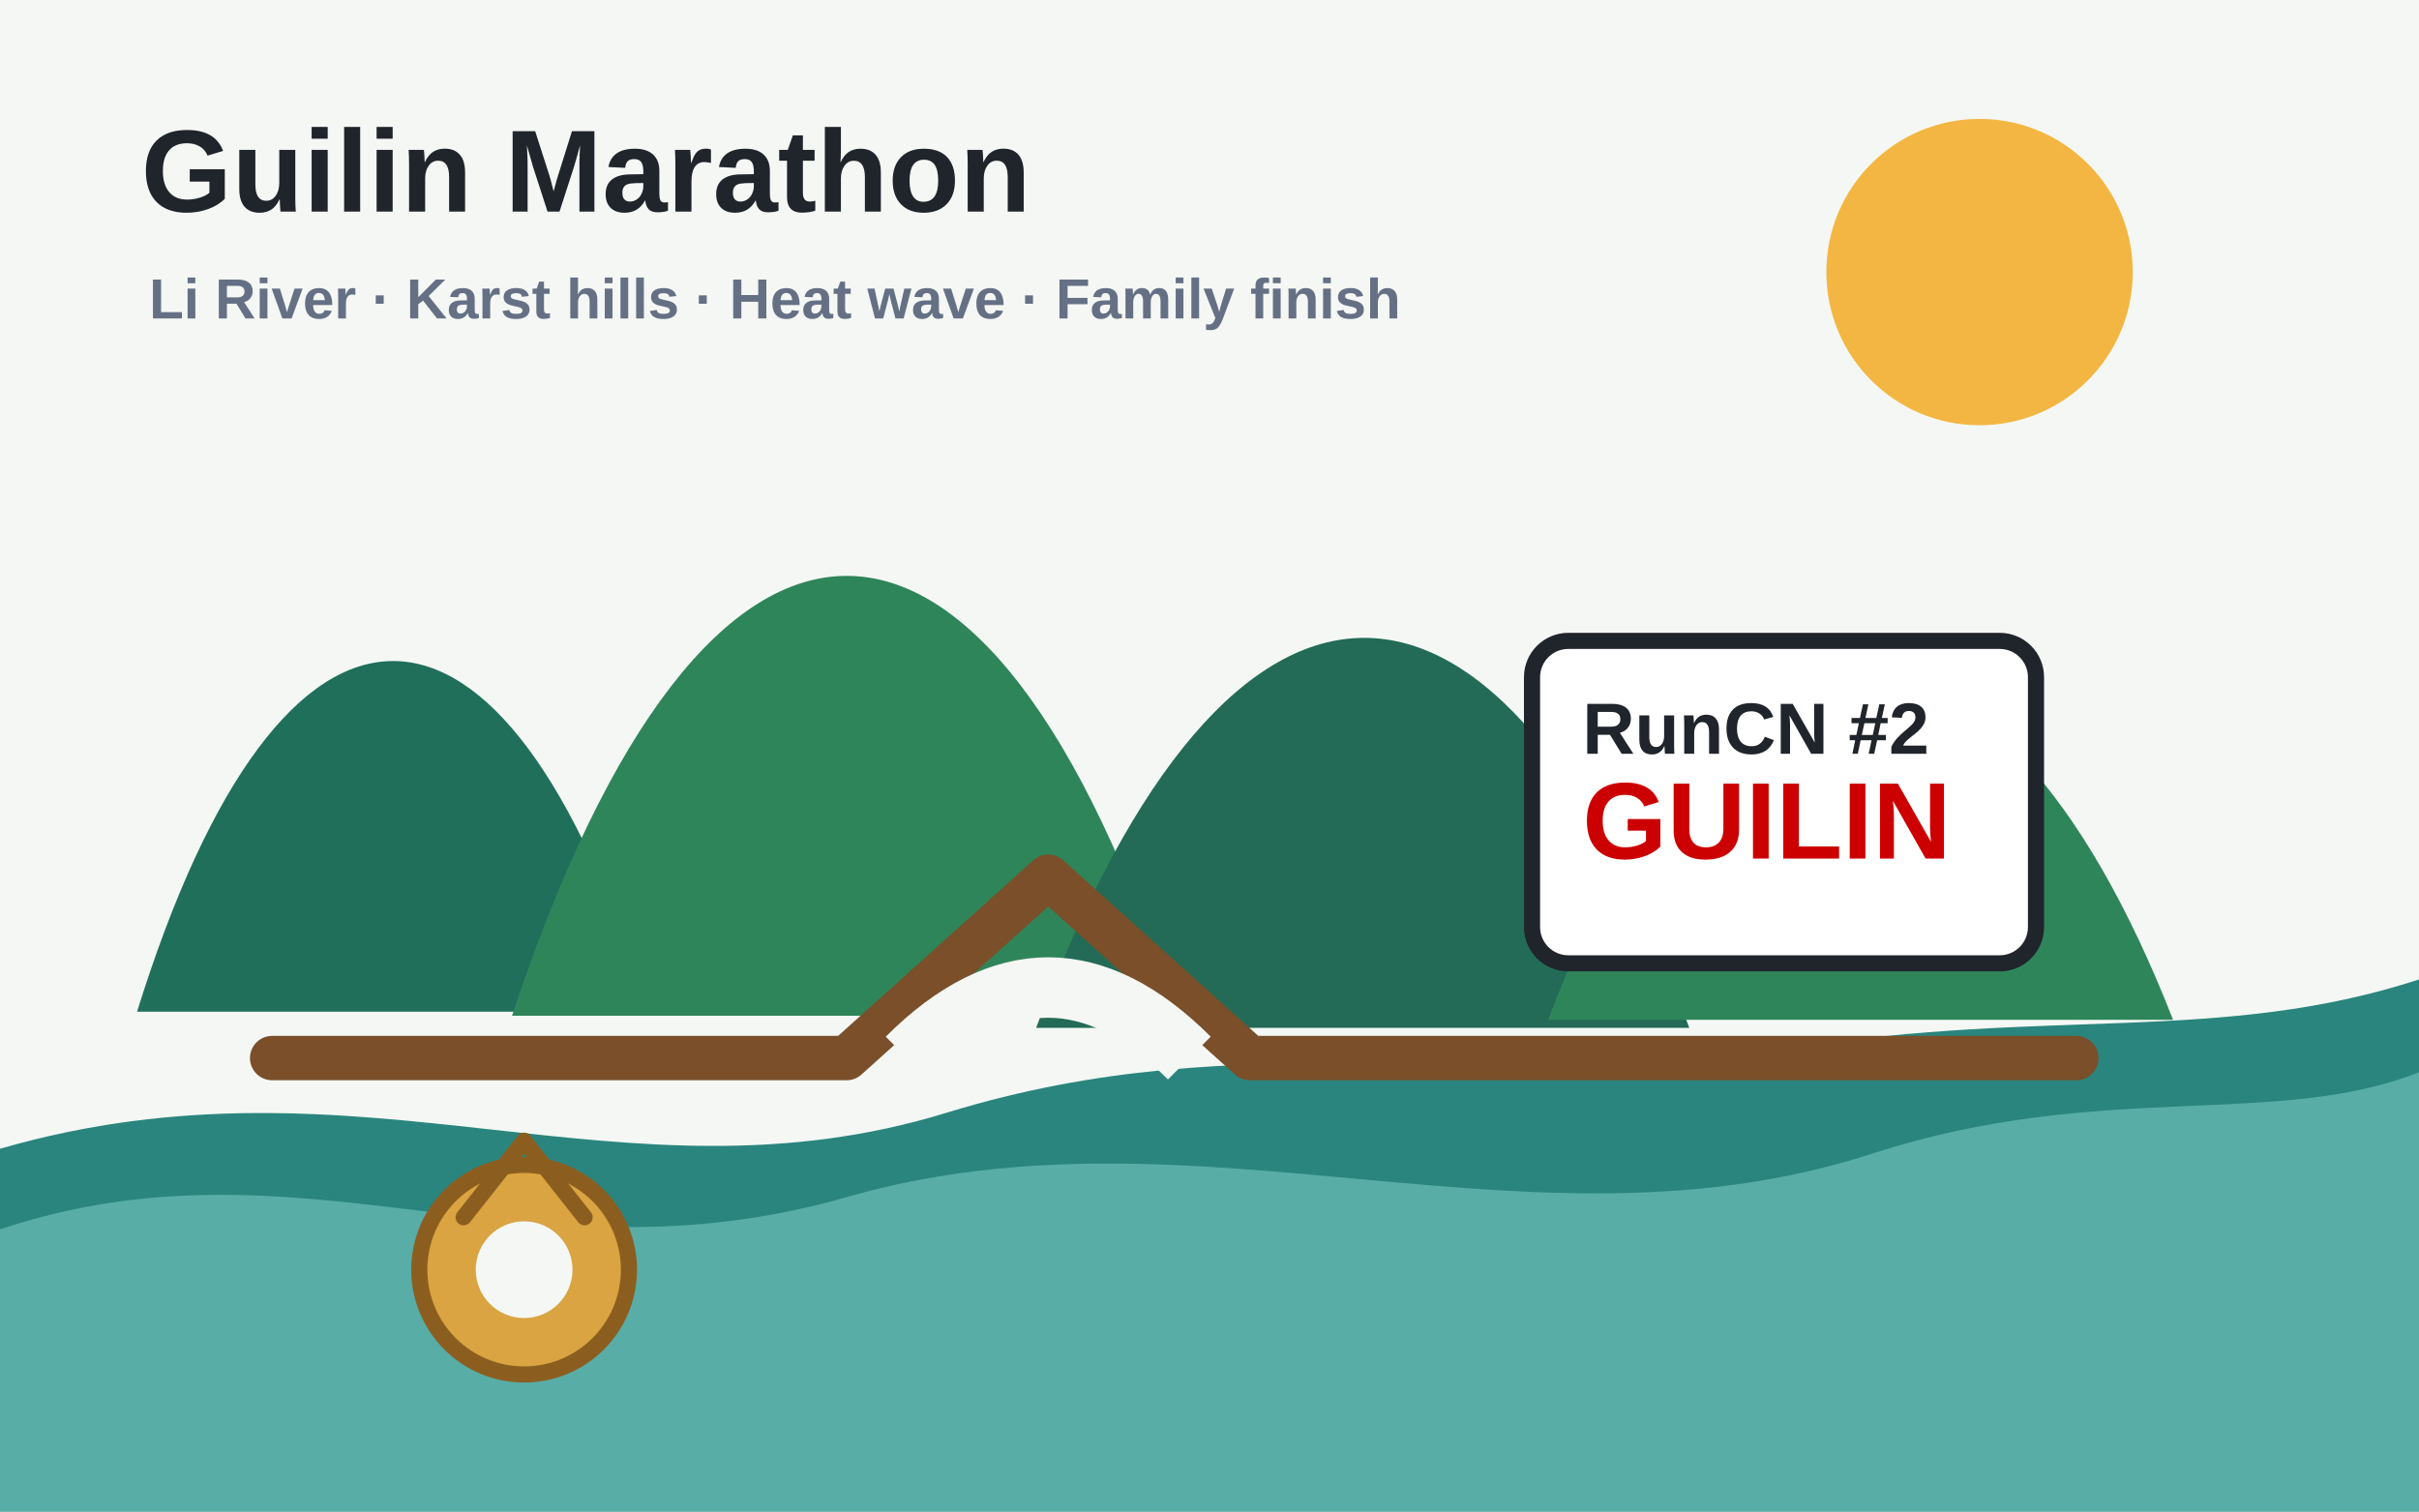
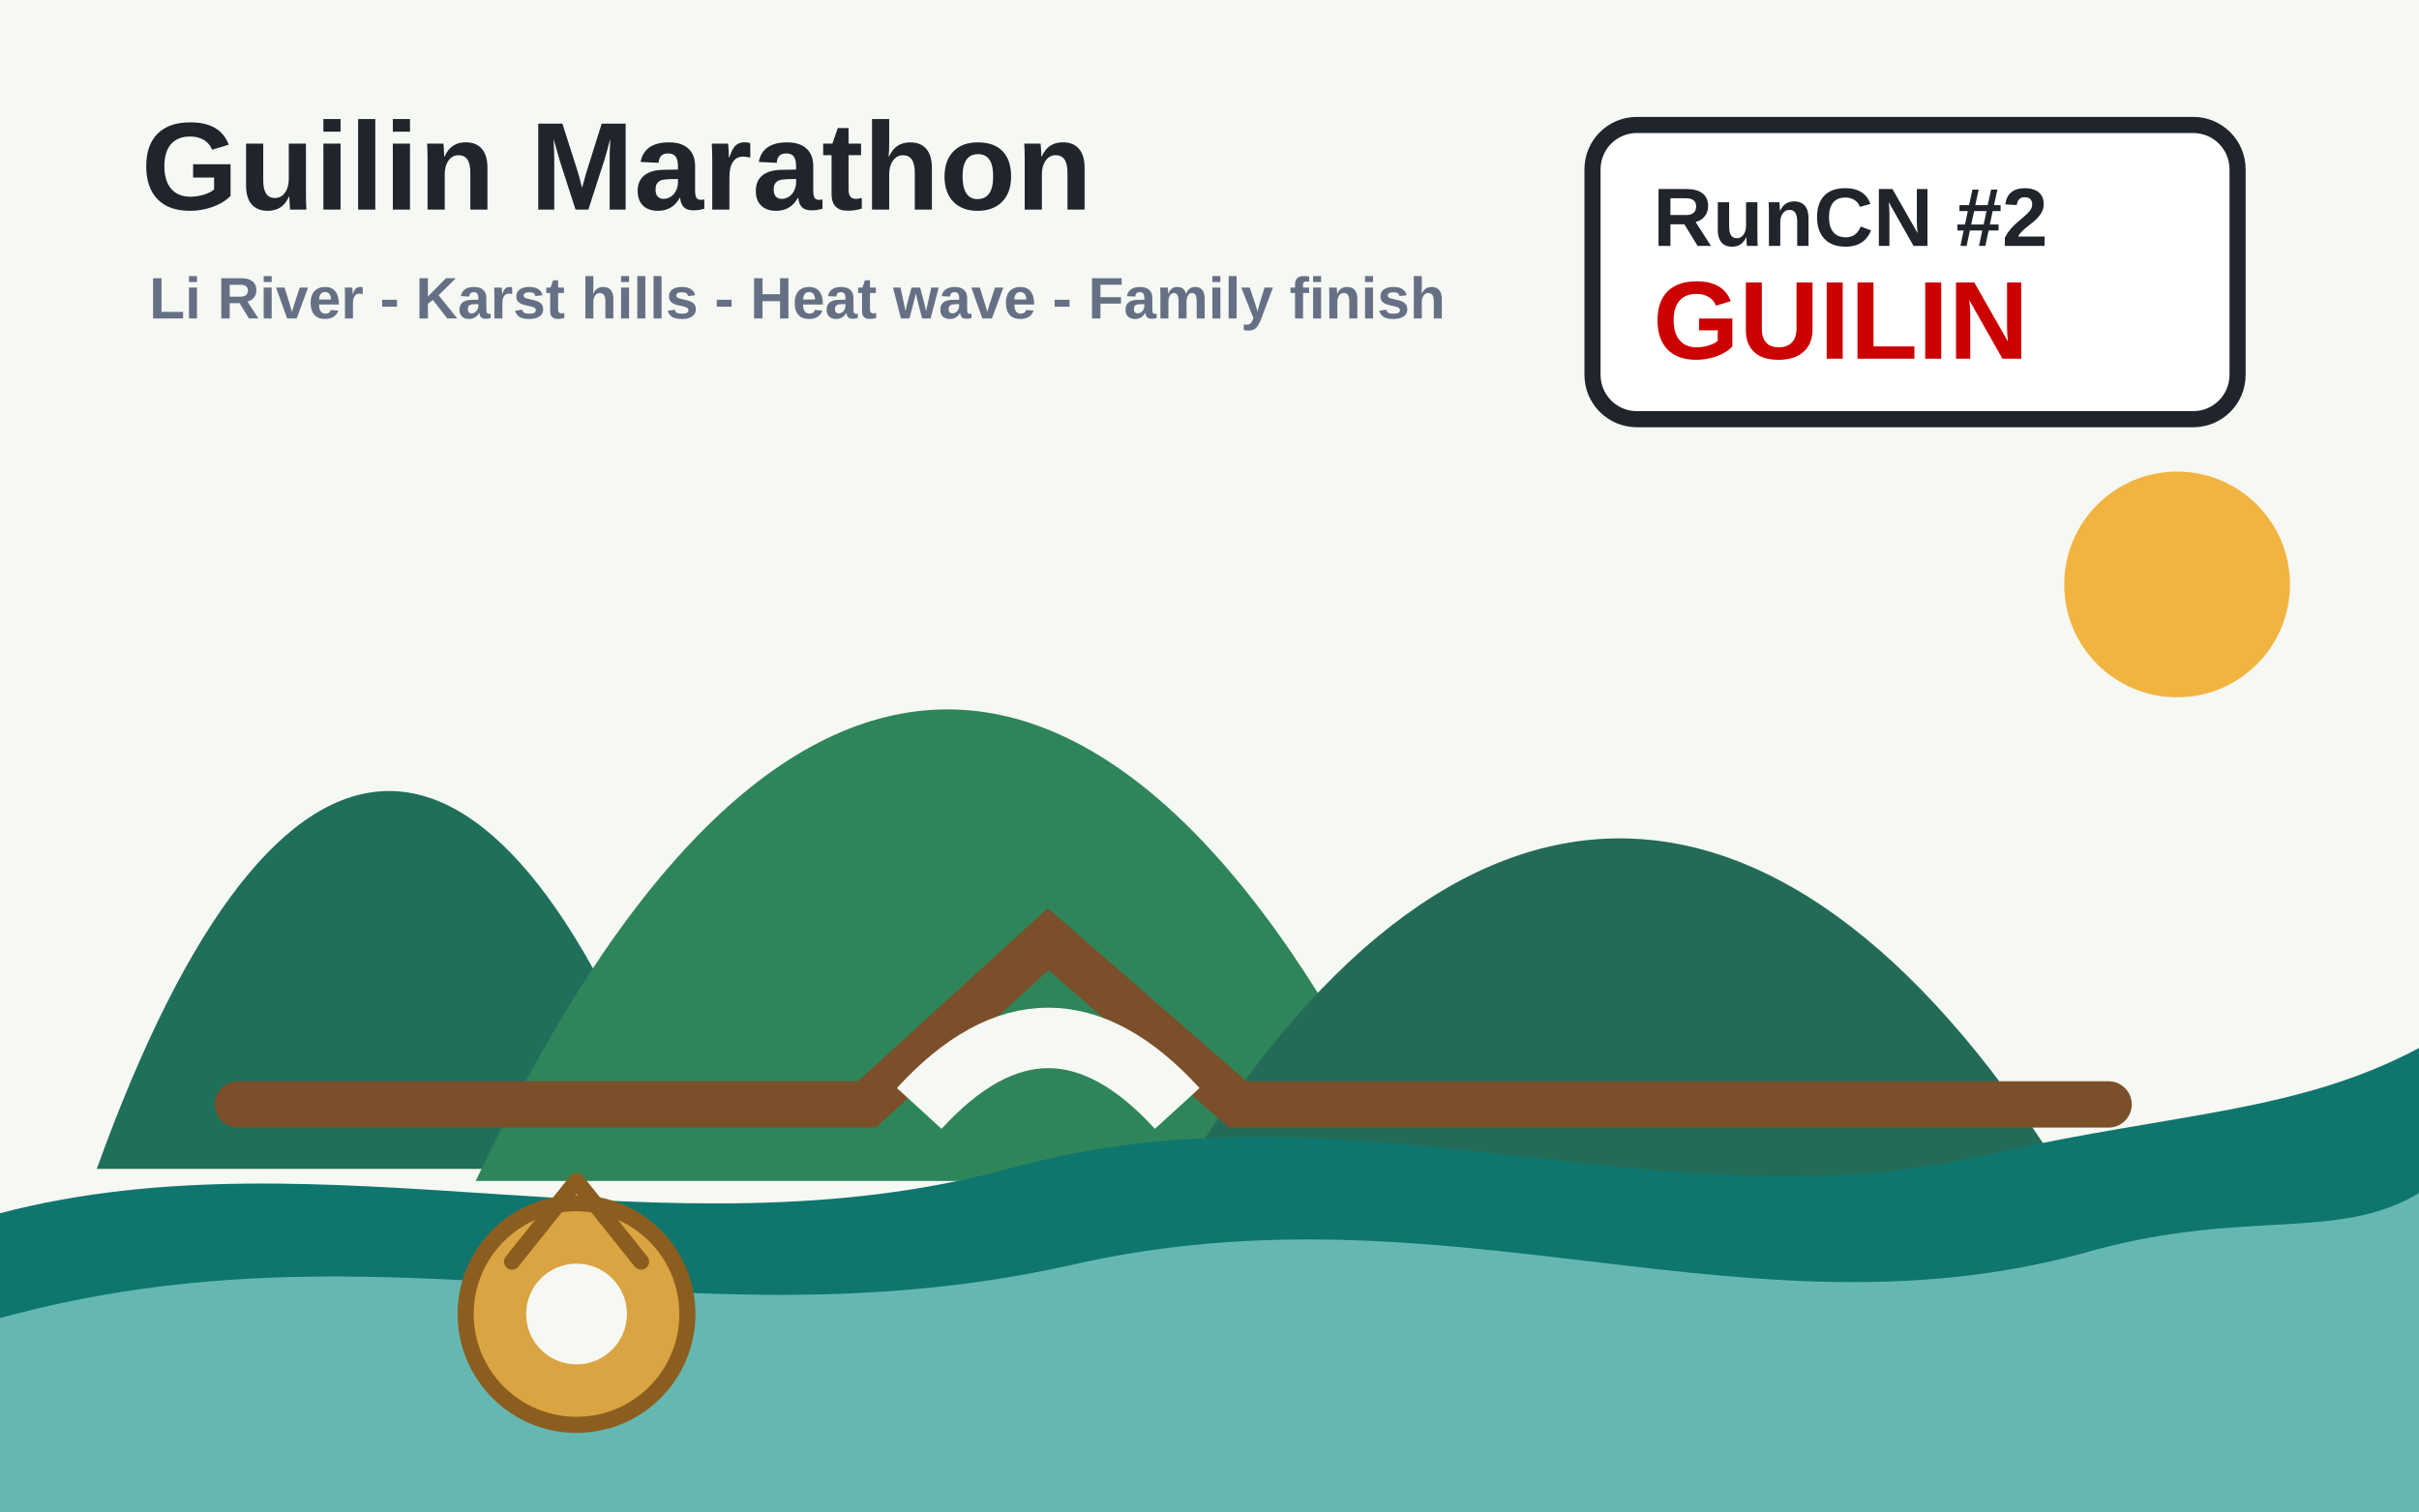
<svg xmlns="http://www.w3.org/2000/svg" viewBox="0 0 1200 750" role="img" aria-labelledby="title desc">
-   <rect width="1200" height="750" fill="#f4f7f4" />
-   <circle cx="982" cy="135" r="76" fill="#f4b642" />
-   <path d="M0 570 C180 518 308 602 470 552 C620 506 736 544 890 520 C1015 500 1102 518 1200 486 L1200 750 L0 750 Z" fill="#0f766e" opacity=".88" />
-   <path d="M68 502 C140 270 250 270 322 502 Z" fill="#1f6f5b" />
-   <path d="M254 504 C350 214 490 212 584 504 Z" fill="#2f855a" />
-   <path d="M514 510 C610 252 744 252 838 510 Z" fill="#236b56" />
-   <path d="M768 506 C854 278 988 276 1078 506 Z" fill="#2f855a" />
-   <path d="M0 610 C150 560 260 640 420 594 C594 544 760 628 930 572 C1042 536 1130 560 1200 532 L1200 750 L0 750 Z" fill="#65b8b2" opacity=".78" />
-   <path d="M135 525 L420 525 M420 525 L520 435 M520 435 L620 525 M620 525 L1030 525" stroke="#7a4f2a" stroke-width="22" stroke-linecap="round" fill="none" />
-   <path d="M450 525 Q520 455 590 525" stroke="#f4f7f4" stroke-width="30" fill="none" />
-   <rect x="760" y="318" width="250" height="160" rx="18" fill="#ffffff" stroke="#20242b" stroke-width="8" />
-   <text x="785" y="374" font-family="Arial, Helvetica, sans-serif" font-size="36" font-weight="900" fill="#20242b">RunCN #2</text>
-   <text x="785" y="426" font-family="Arial, Helvetica, sans-serif" font-size="54" font-weight="900" fill="#cc0000">GUILIN</text>
-   <circle cx="260" cy="630" r="52" fill="#d9a441" stroke="#8b5e20" stroke-width="8" />
-   <circle cx="260" cy="630" r="24" fill="#f4f7f4" />
-   <path d="M230 604 L260 566 L290 604" stroke="#8b5e20" stroke-width="8" stroke-linecap="round" stroke-linejoin="round" fill="none" />
-   <text x="70" y="105" font-family="Arial, Helvetica, sans-serif" font-size="58" font-weight="900" fill="#20242b">Guilin Marathon</text>
-   <text x="74" y="158" font-family="Arial, Helvetica, sans-serif" font-size="28" font-weight="700" fill="#667085">Li River · Karst hills · Heat wave · Family finish</text>
+   <rect width="1200" height="750" fill="#f6f8f3" />
+   <text x="70" y="104" font-family="Arial, Helvetica, sans-serif" font-size="62" font-weight="900" fill="#20242b">Guilin Marathon</text>
+   <text x="74" y="158" font-family="Arial, Helvetica, sans-serif" font-size="29" font-weight="700" fill="#667085">Li River - Karst hills - Heat wave - Family finish</text>
+   <rect x="790" y="62" width="320" height="146" rx="22" fill="#ffffff" stroke="#20242b" stroke-width="8" />
+   <text x="820" y="122" font-family="Arial, Helvetica, sans-serif" font-size="41" font-weight="900" fill="#20242b">RunCN #2</text>
+   <text x="820" y="178" font-family="Arial, Helvetica, sans-serif" font-size="55" font-weight="900" fill="#cc0000">GUILIN</text>
+   <circle cx="1080" cy="290" r="56" fill="#f2b441" />
+   <path d="M48 580 C138 330 248 330 338 580 Z" fill="#1f6f5b" />
+   <path d="M236 586 C382 274 558 274 704 586 Z" fill="#2f855a" />
+   <path d="M582 590 C720 358 886 358 1028 590 Z" fill="#236b56" />
+   <path d="M0 602 C160 560 330 626 500 580 C672 532 826 612 990 572 C1080 552 1140 552 1200 520 L1200 750 L0 750 Z" fill="#0f766e" />
+   <path d="M0 654 C190 602 340 670 530 628 C720 584 868 670 1040 620 C1115 600 1160 616 1200 592 L1200 750 L0 750 Z" fill="#65b8b2" />
+   <path d="M118 548 L430 548 L520 466 L614 548 L1046 548" stroke="#7a4f2a" stroke-width="23" stroke-linecap="round" fill="none" />
+   <path d="M456 550 Q520 480 584 550" stroke="#f6f8f3" stroke-width="30" fill="none" />
+   <circle cx="286" cy="652" r="55" fill="#d9a441" stroke="#8b5e20" stroke-width="8" />
+   <circle cx="286" cy="652" r="25" fill="#f6f8f3" />
+   <path d="M254 626 L286 586 L318 626" stroke="#8b5e20" stroke-width="8" stroke-linecap="round" stroke-linejoin="round" fill="none" />
</svg>
